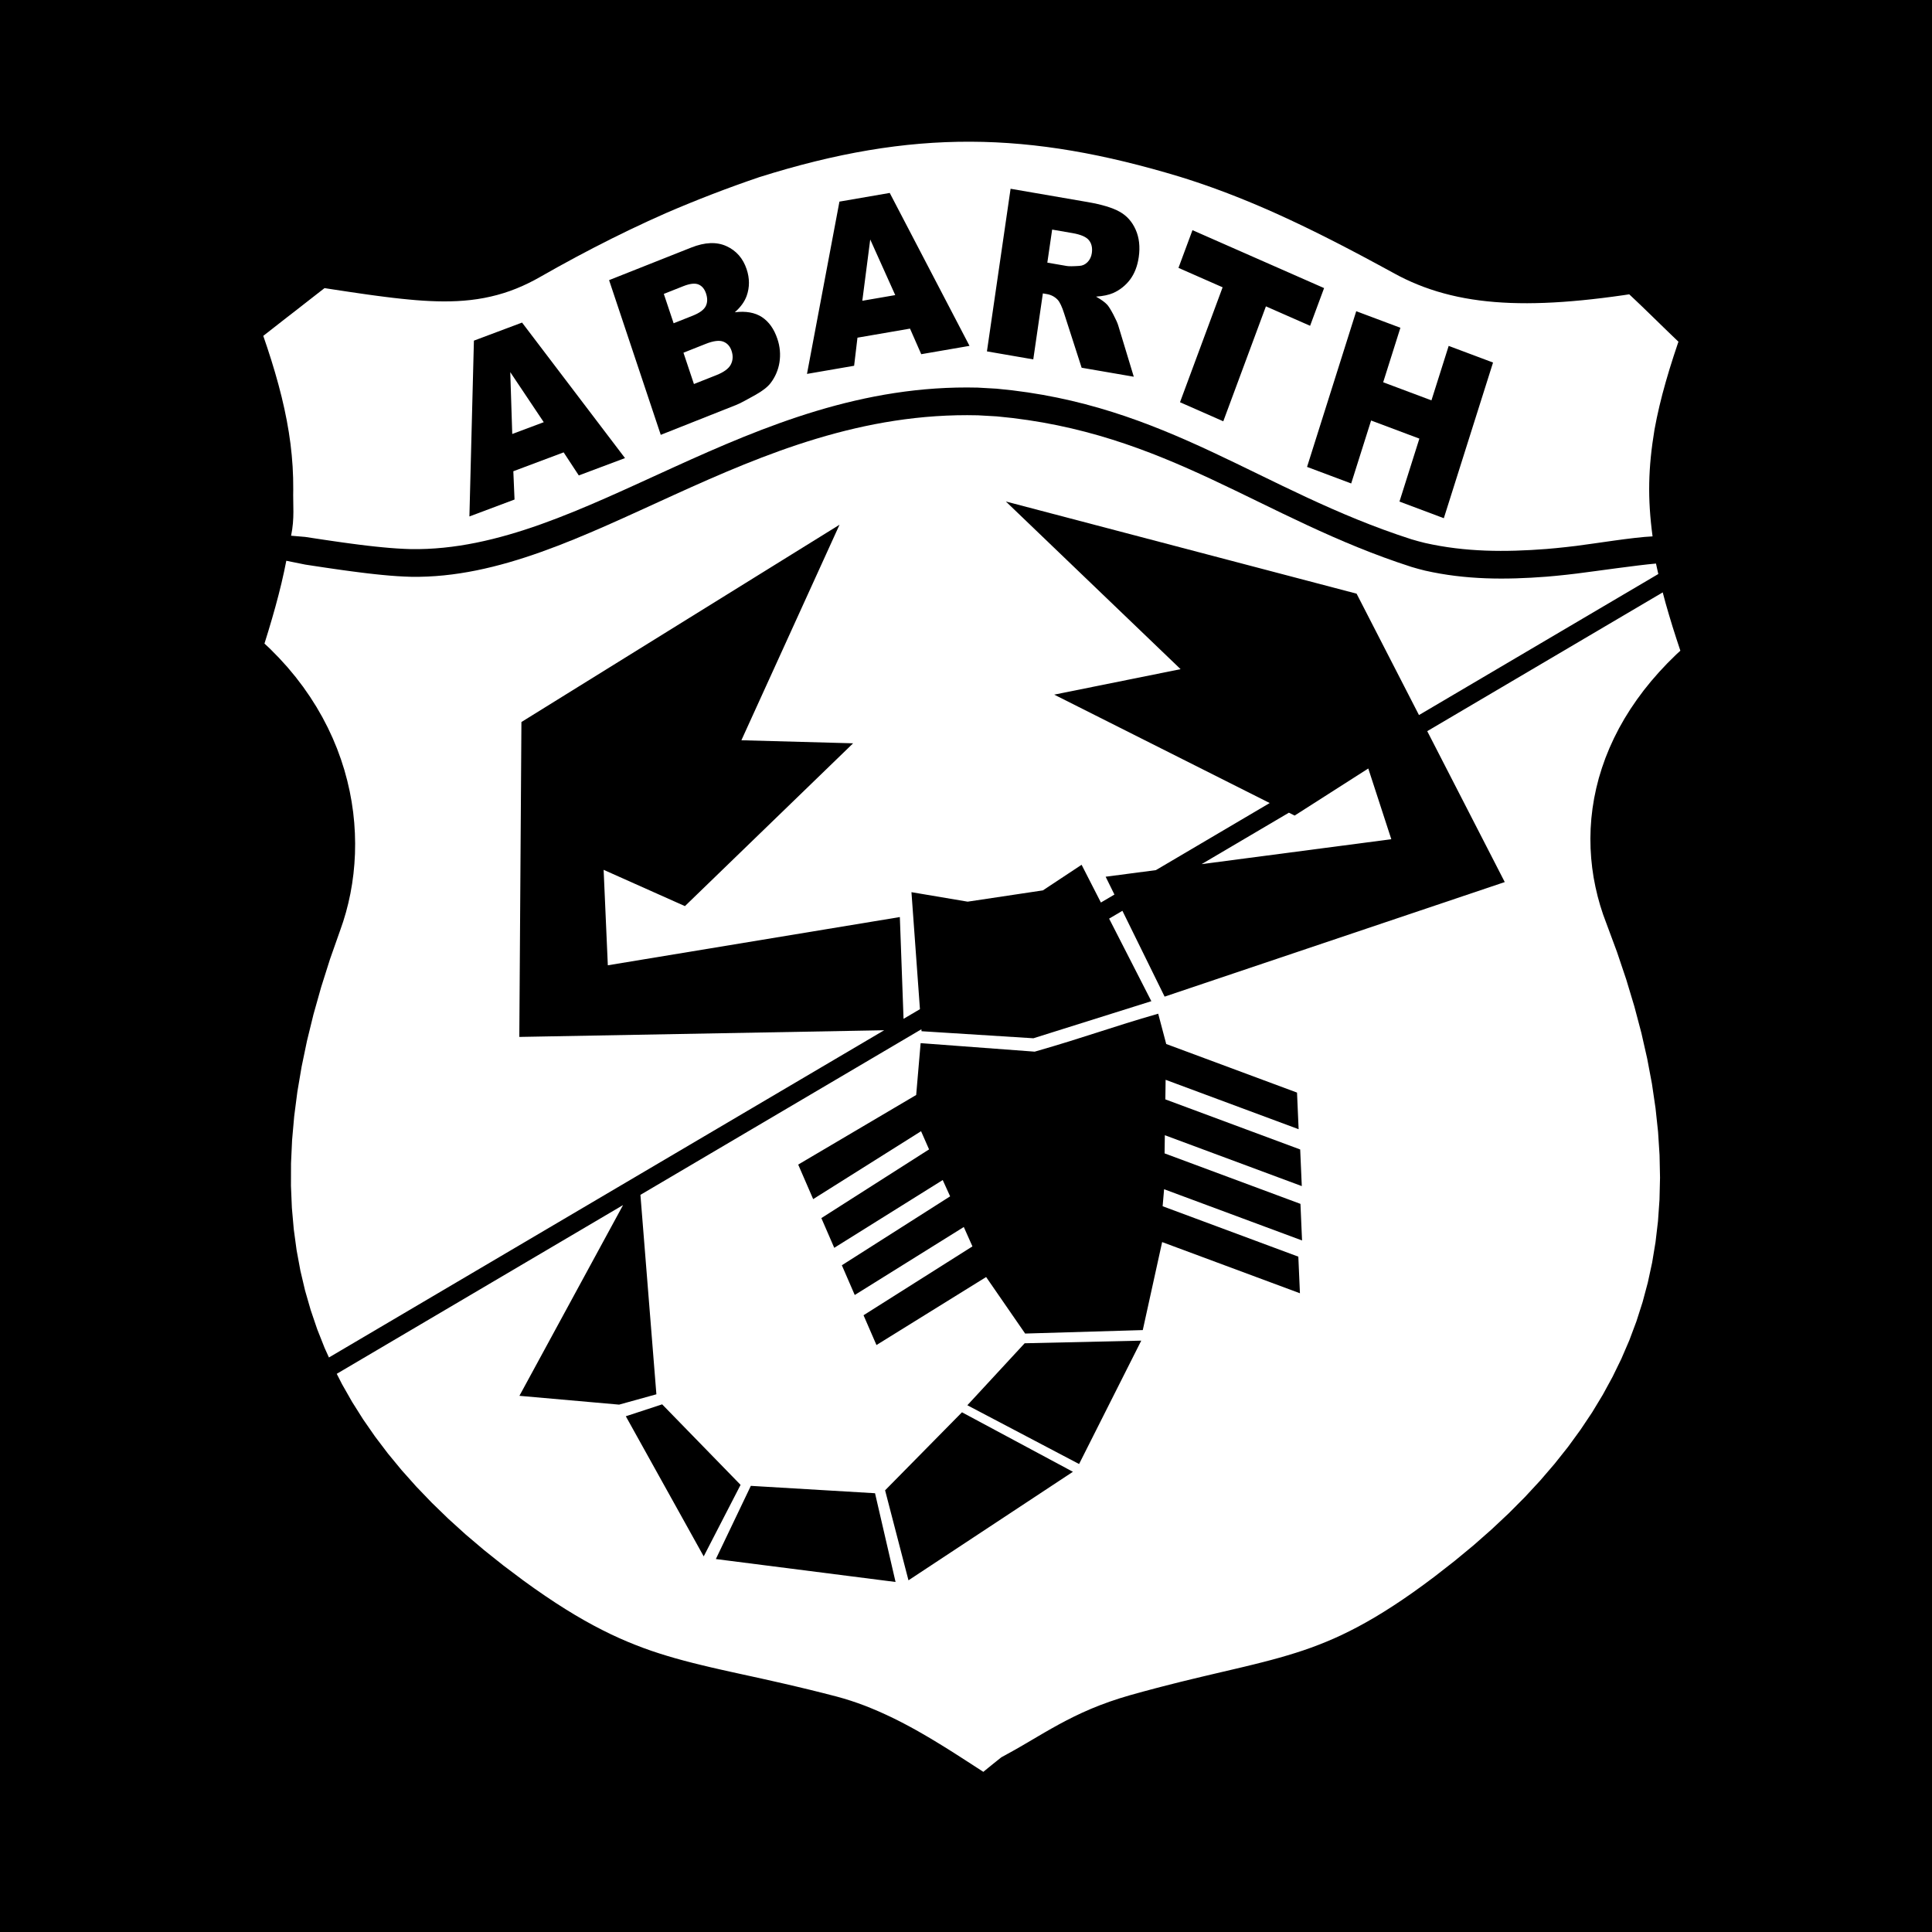
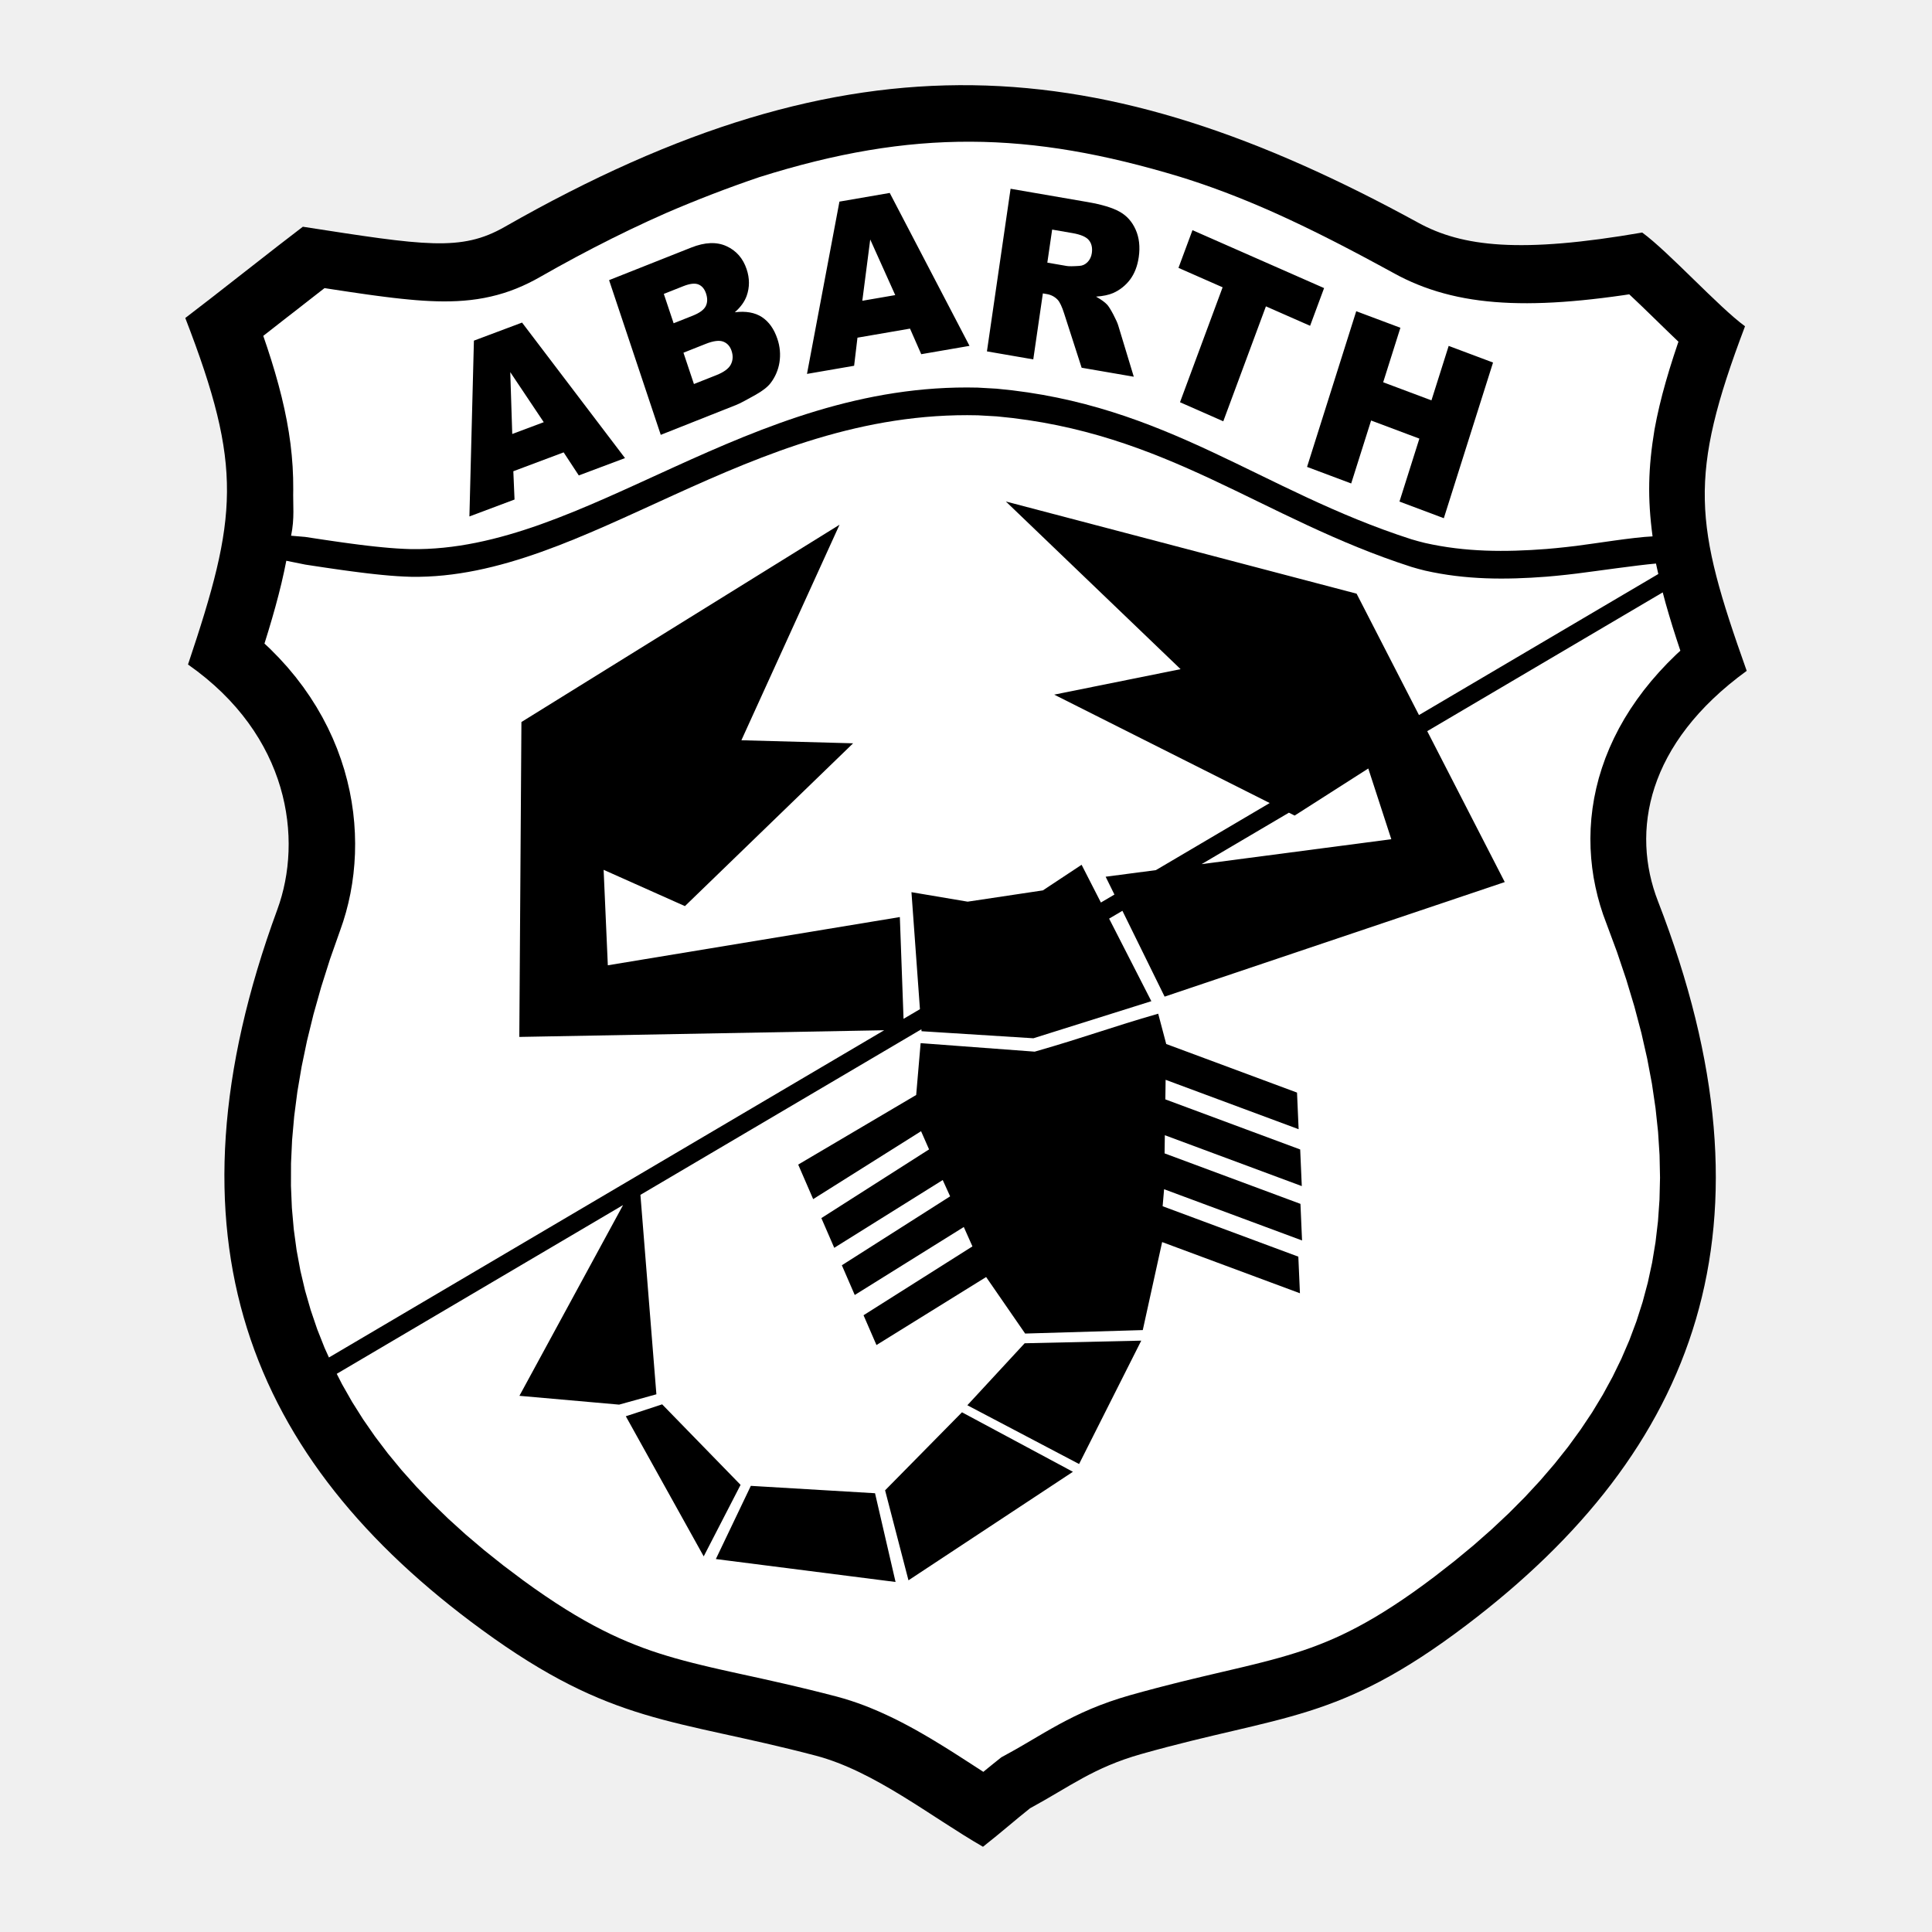
<svg xmlns="http://www.w3.org/2000/svg" width="2500" height="2500" viewBox="0 0 192.756 192.756">
  <g fill-rule="evenodd" clip-rule="evenodd">
-     <path d="M0 0h192.756v192.756H0V0z" />
    <path d="M98.072 184.252c1.848-1.453 3.271-2.713 4.695-3.84 3.994-2.164 6.324-4.064 11.119-5.418 14.115-3.982 19.568-3.117 32.424-12.861 22.982-17.42 31.686-39.824 19.105-72.22-2.703-6.963-1.127-15.731 8.854-22.982-5.217-14.667-5.873-19.333-.168-34.379-2.633-1.919-7.623-7.433-10.258-9.352-12.152 2.104-17.955 1.422-22.328-.97-31.673-17.334-56.448-19.406-91.175.413-4.33 2.47-7.936 1.866-20.125-.022-2.6 1.966-9.13 7.139-11.729 9.105 5.78 14.945 5.223 19.815.271 34.572C28.87 73.37 30.247 83.73 27.67 90.741c-11.991 32.615-2.882 54.861 20.413 71.869 13.029 9.512 19.115 8.82 33.3 12.551 5.872 1.544 11.528 6.126 16.689 9.091z" />
    <path d="M159.822 76.628l.352-1 .404-.997.451-.987.498-.979.547-.967.596-.956.643-.942.689-.93.738-.915.785-.899.83-.885.879-.868.416-.383-.389-1.178-.389-1.219-.361-1.192-.338-1.169-.283-1.06-23.494 13.846 7.734 15.056-33.936 11.43-4.211-8.563-1.326.781 4.213 8.237-11.766 3.699-11.163-.703-.014-.195-28.032 16.521 1.593 19.898-3.72 1.031-9.946-.879 10.341-19.031-28.566 16.836.527 1.033 1.007 1.77 1.098 1.74 1.187 1.711 1.28 1.689 1.371 1.664 1.461 1.639 1.554 1.617 1.645 1.596 1.736 1.574 1.827 1.549 1.916 1.529 2.02 1.518 1.104.793 1.073.742 1.032.688.996.635.958.584.925.537.892.492.871.453.849.42.828.383.812.354.807.328.801.307.799.285.802.266.817.254.827.242.842.23.864.225.89.219.917.219.944.217.979.219 1.016.223 1.052.23 1.091.24 1.128.254 1.174.266 1.218.285 1.262.303 1.311.326 1.395.359.693.195.711.221.7.238.689.254.673.27.662.279.652.293.643.301.633.312.619.318.61.324.604.332.594.338.582.338.573.342.571.346.562.346.546.342.543.344.537.344.525.338.519.334.507.33.506.326.152.1.238-.197.291-.238.289-.234.293-.238.688-.547 1.146-.631.639-.363.631-.367.635-.373.643-.377.656-.385.682-.389.711-.395.744-.395.781-.395.818-.387.863-.379.906-.365.953-.35.998-.332 1.021-.307 1.385-.383 1.301-.348 1.252-.322 1.205-.303 1.156-.281 1.111-.266 1.068-.252 2-.469.969-.229.914-.223.887-.223.855-.223.828-.227.807-.234.789-.242.773-.252.766-.268.76-.285.762-.305.768-.328.777-.355.791-.387.814-.42.838-.459.867-.5.898-.547.936-.596.971-.646 1.012-.701 1.059-.764 1.092-.814 1.99-1.553 1.889-1.561 1.797-1.584 1.709-1.604 1.615-1.623 1.523-1.645 1.432-1.666 1.342-1.688 1.246-1.711 1.158-1.732 1.064-1.76.975-1.787.883-1.812.795-1.846.703-1.879.613-1.914.523-1.953.432-1.996.338-2.041.246-2.092.15-2.141.053-2.195-.047-2.254-.148-2.312-.254-2.373-.359-2.438-.471-2.5-.582-2.566-.697-2.633-.812-2.701-.932-2.768-1.088-2.931-.289-.784-.291-.901-.254-.916-.217-.928-.184-.943-.141-.96-.102-.968-.061-.977-.018-.987.025-.997.07-1.001.117-1.006.162-1.007.211-1.01.256-1.008.307-1.002zm-31.228 4.454l-8.709 5.132 18.926-2.485-2.297-7.056-7.348 4.696-.572-.287zm-36.743 22.992l11.381.85c5.18-1.484 7.646-2.447 12.322-3.787l.789 2.982v.037l13.061 4.852.16 3.654-13.27-4.93-.027 1.953 13.453 4.998.16 3.654-13.664-5.076-.025 1.812 13.555 5.037.16 3.652-13.764-5.113-.146 1.697 13.539 5.031.16 3.652-13.748-5.107-1.932 8.781-11.736.346-3.893-5.639-10.941 6.785-1.29-2.973 10.865-6.869-.862-1.934-10.88 6.783-1.286-2.967 10.802-6.875-.738-1.627-10.823 6.762-1.286-2.965 10.746-6.855-.798-1.814-10.765 6.775-1.494-3.445 11.772-6.945.443-5.172zm10.379 29.944l11.633-.262-6.203 12.309-11.147-5.863 5.717-6.184zm-6.254 6.886l11.069 5.936-16.406 10.828-2.333-8.979 7.67-7.785zm-8.674 8.076l2.048 8.854-17.929-2.287 3.49-7.303 12.391.736zm-13.415-.835l-3.678 7.135-7.771-13.979 3.626-1.189 7.823 8.033z" fill="#fff" />
    <path d="M157.297 57.225l-1.021.119-.996.103-.965.087c-4.119.318-8.09.312-12.135-.603l-.682-.176-.67-.192c-15.043-4.84-24.359-13.472-41.373-15.021l-1.883-.107c-22.95-.559-39.093 16.383-56.544 16.113l-.69-.025-.702-.039-.724-.053-.731-.066-.747-.076-.772-.087-.795-.098-.818-.106-.849-.115-.881-.125-.916-.134-.95-.143-.988-.15-1.9-.384-.222 1.086-.26 1.148-.289 1.165-.315 1.181-.341 1.203-.365 1.228-.387 1.251.551.514.904.919.853.939.8.963.749.983.694.999.641 1.012.589 1.025.539 1.036.487 1.046.437 1.052.385 1.056.34 1.061.289 1.063.243 1.058.196 1.055.153 1.054.107 1.049.065 1.036.024 1.03-.016 1.024-.058 1.01-.094.993-.133.984-.169.969-.206.953-.241.936-.276.918-.274.797-1.042 2.957-.881 2.784-.765 2.715-.648 2.645-.536 2.576-.425 2.508-.316 2.443-.21 2.377-.107 2.314-.006 2.254.092 2.195.189 2.137.283 2.088.376 2.033.468 1.988.56 1.943.647 1.906.737 1.863.437.967 55.396-32.648-36.402.666.21-31.418 31.737-19.683-9.79 21.502 11.146.305-16.78 16.243-8.111-3.62.419 9.524 29.135-4.812.369 10.154 1.636-.963-.847-11.674 5.607.947 7.505-1.125 3.863-2.555 1.926 3.766 1.35-.795-.877-1.779 5.012-.658 11.357-6.694-21.502-10.815 12.611-2.542-17.434-16.728 34.994 9.197 6.223 12.111 23.879-14.073-.119-.525-.113-.519c-1.921.167-5.847.74-7.921 1z" fill="#fff" />
    <path d="M164.877 53.515c-.512-3.812-.439-6.841.195-10.667l.229-1.168.264-1.183.299-1.198.336-1.221.367-1.245.402-1.273.434-1.307.057-.161-.059-.055-.727-.697-.725-.702-.717-.699-.709-.688-.688-.667-.664-.633-.619-.584-.004-.003-.574.087-1.08.15-1.049.134-1.021.119-.994.104-.965.087-.941.073-.922.057-.9.042-.875.025-.855.011-.838-.007-.818-.021-.797-.039-.785-.054-.771-.072-.754-.088-.736-.105-.729-.123-.711-.141-.701-.159-.682-.176-.67-.192-.656-.211-.645-.227-.623-.243-.611-.257-.604-.277-.58-.287-.518-.275-.863-.47-.82-.444-.814-.438-.807-.432-.803-.423-.801-.419-.797-.411-.789-.403-.787-.396-.787-.39-.785-.383-.783-.376-.779-.367-.779-.36-.781-.354-.775-.344-.777-.335-.781-.329-.783-.321-.779-.312-.785-.305-.789-.297-.789-.288-.791-.279-.797-.271-.805-.264-.807-.254c-15.025-4.543-26.625-4.794-41.969.044a125.236 125.236 0 0 0-9.242 3.557l-1.831.824-1.821.856-1.812.887-1.804.918-1.795.946-1.785.973-1.827 1.028-.513.283-.582.297-.593.277-.606.258-.627.24-.639.214-.646.189-.654.163-.66.139-.664.113-.673.09-.67.065-.673.045-.679.024-.68.007-.685-.011-.689-.025-.703-.039-.723-.053-.731-.066-.747-.075-.772-.086-.796-.098-.818-.106-.847-.115-.881-.126-.916-.134-.95-.143-.989-.15-.639-.099-.469.364-.779.607-.815.636-.84.657-.856.661-.855.669-.846.661-.653.51.396 1.164.41 1.271.376 1.241.342 1.217.309 1.198.274 1.185.239 1.168.202 1.159.166 1.152.126 1.146.089 1.14.05 1.135.012 1.132c-.039 1.574.151 2.874-.215 4.631l1.403.119.988.15.95.143.916.134.881.126.847.115.818.107.795.097.772.087.747.075.731.066.723.053.703.039.69.025c17.451.27 33.595-16.673 56.544-16.113l1.883.107c17.014 1.55 26.33 10.182 41.375 15.022l.67.192.682.176c4.043.915 8.014.921 12.133.603l.965-.087.996-.104 1.021-.119c1.957-.245 5.629-.857 7.602-.947z" fill="#fff" />
    <path d="M135.312 31.05l4.406 1.652L138 38.138l4.816 1.807 1.719-5.435 4.426 1.66-4.91 15.532-4.426-1.66 1.986-6.281-4.816-1.807-1.986 6.281-4.404-1.652 4.907-15.533zm-16.339-8.087l13.131 5.779-1.395 3.762-4.408-1.939-4.254 11.468-4.318-1.902 4.252-11.467-4.404-1.938 1.396-3.763zm-14.481 3.24l1.943.335c.207.036.623.034 1.248-.009.316-.015.59-.142.824-.38.23-.24.373-.536.424-.891.076-.525-.018-.952-.283-1.284-.264-.336-.814-.574-1.654-.719l-2.021-.349-.481 3.297zm-6.025 8.854l2.359-16.224 7.67 1.323c1.422.246 2.492.565 3.201.963.715.394 1.25.99 1.607 1.792.355.797.457 1.713.309 2.744-.131.902-.422 1.646-.867 2.24a4.275 4.275 0 0 1-1.684 1.34c-.434.188-1.002.311-1.709.359.52.294.889.564 1.113.808.146.161.352.486.611.977.258.494.426.863.498 1.12l1.543 5.087-5.203-.897-1.736-5.384c-.219-.692-.436-1.159-.654-1.395a1.893 1.893 0 0 0-1.072-.568l-.406-.07-.957 6.584-4.623-.799zm-9.149-5.615l-2.495-5.548-.79 6.115 3.285-.567zm1.474 3.344l-5.243.904-.333 2.803-4.703.812 3.238-17.19 5.018-.866 7.96 15.258-4.817.831-1.12-2.552zm-21.558 5.529l2.234-.885c.756-.3 1.238-.654 1.448-1.066.213-.414.237-.868.073-1.36-.152-.457-.427-.763-.826-.918-.399-.154-.981-.083-1.75.222l-2.224.882 1.045 3.125zm-2.026-6.063l1.904-.755c.683-.271 1.115-.588 1.3-.951.181-.364.189-.787.028-1.269-.15-.449-.399-.749-.751-.895-.355-.148-.863-.089-1.526.174l-1.934.767.979 2.929zm-6.44-4.303l8.198-3.25c1.366-.542 2.539-.587 3.514-.14.979.446 1.65 1.214 2.012 2.299.305.913.308 1.799.004 2.66-.206.574-.597 1.121-1.183 1.637 1.104-.137 2.008.026 2.706.482.696.461 1.209 1.181 1.537 2.162a4.88 4.88 0 0 1 .21 2.363 4.559 4.559 0 0 1-.895 2.072c-.29.375-.788.764-1.495 1.163-.94.531-1.569.862-1.893.991l-7.559 2.997-5.156-15.436zM54.25 42.121l-3.341-4.993.198 6.171 3.143-1.178zm1.985 3.012l-5.02 1.883.12 2.822-4.502 1.689.449-17.541 4.804-1.802 10.271 13.52-4.611 1.73-1.511-2.301z" fill="#000" />
  </g>
</svg>
